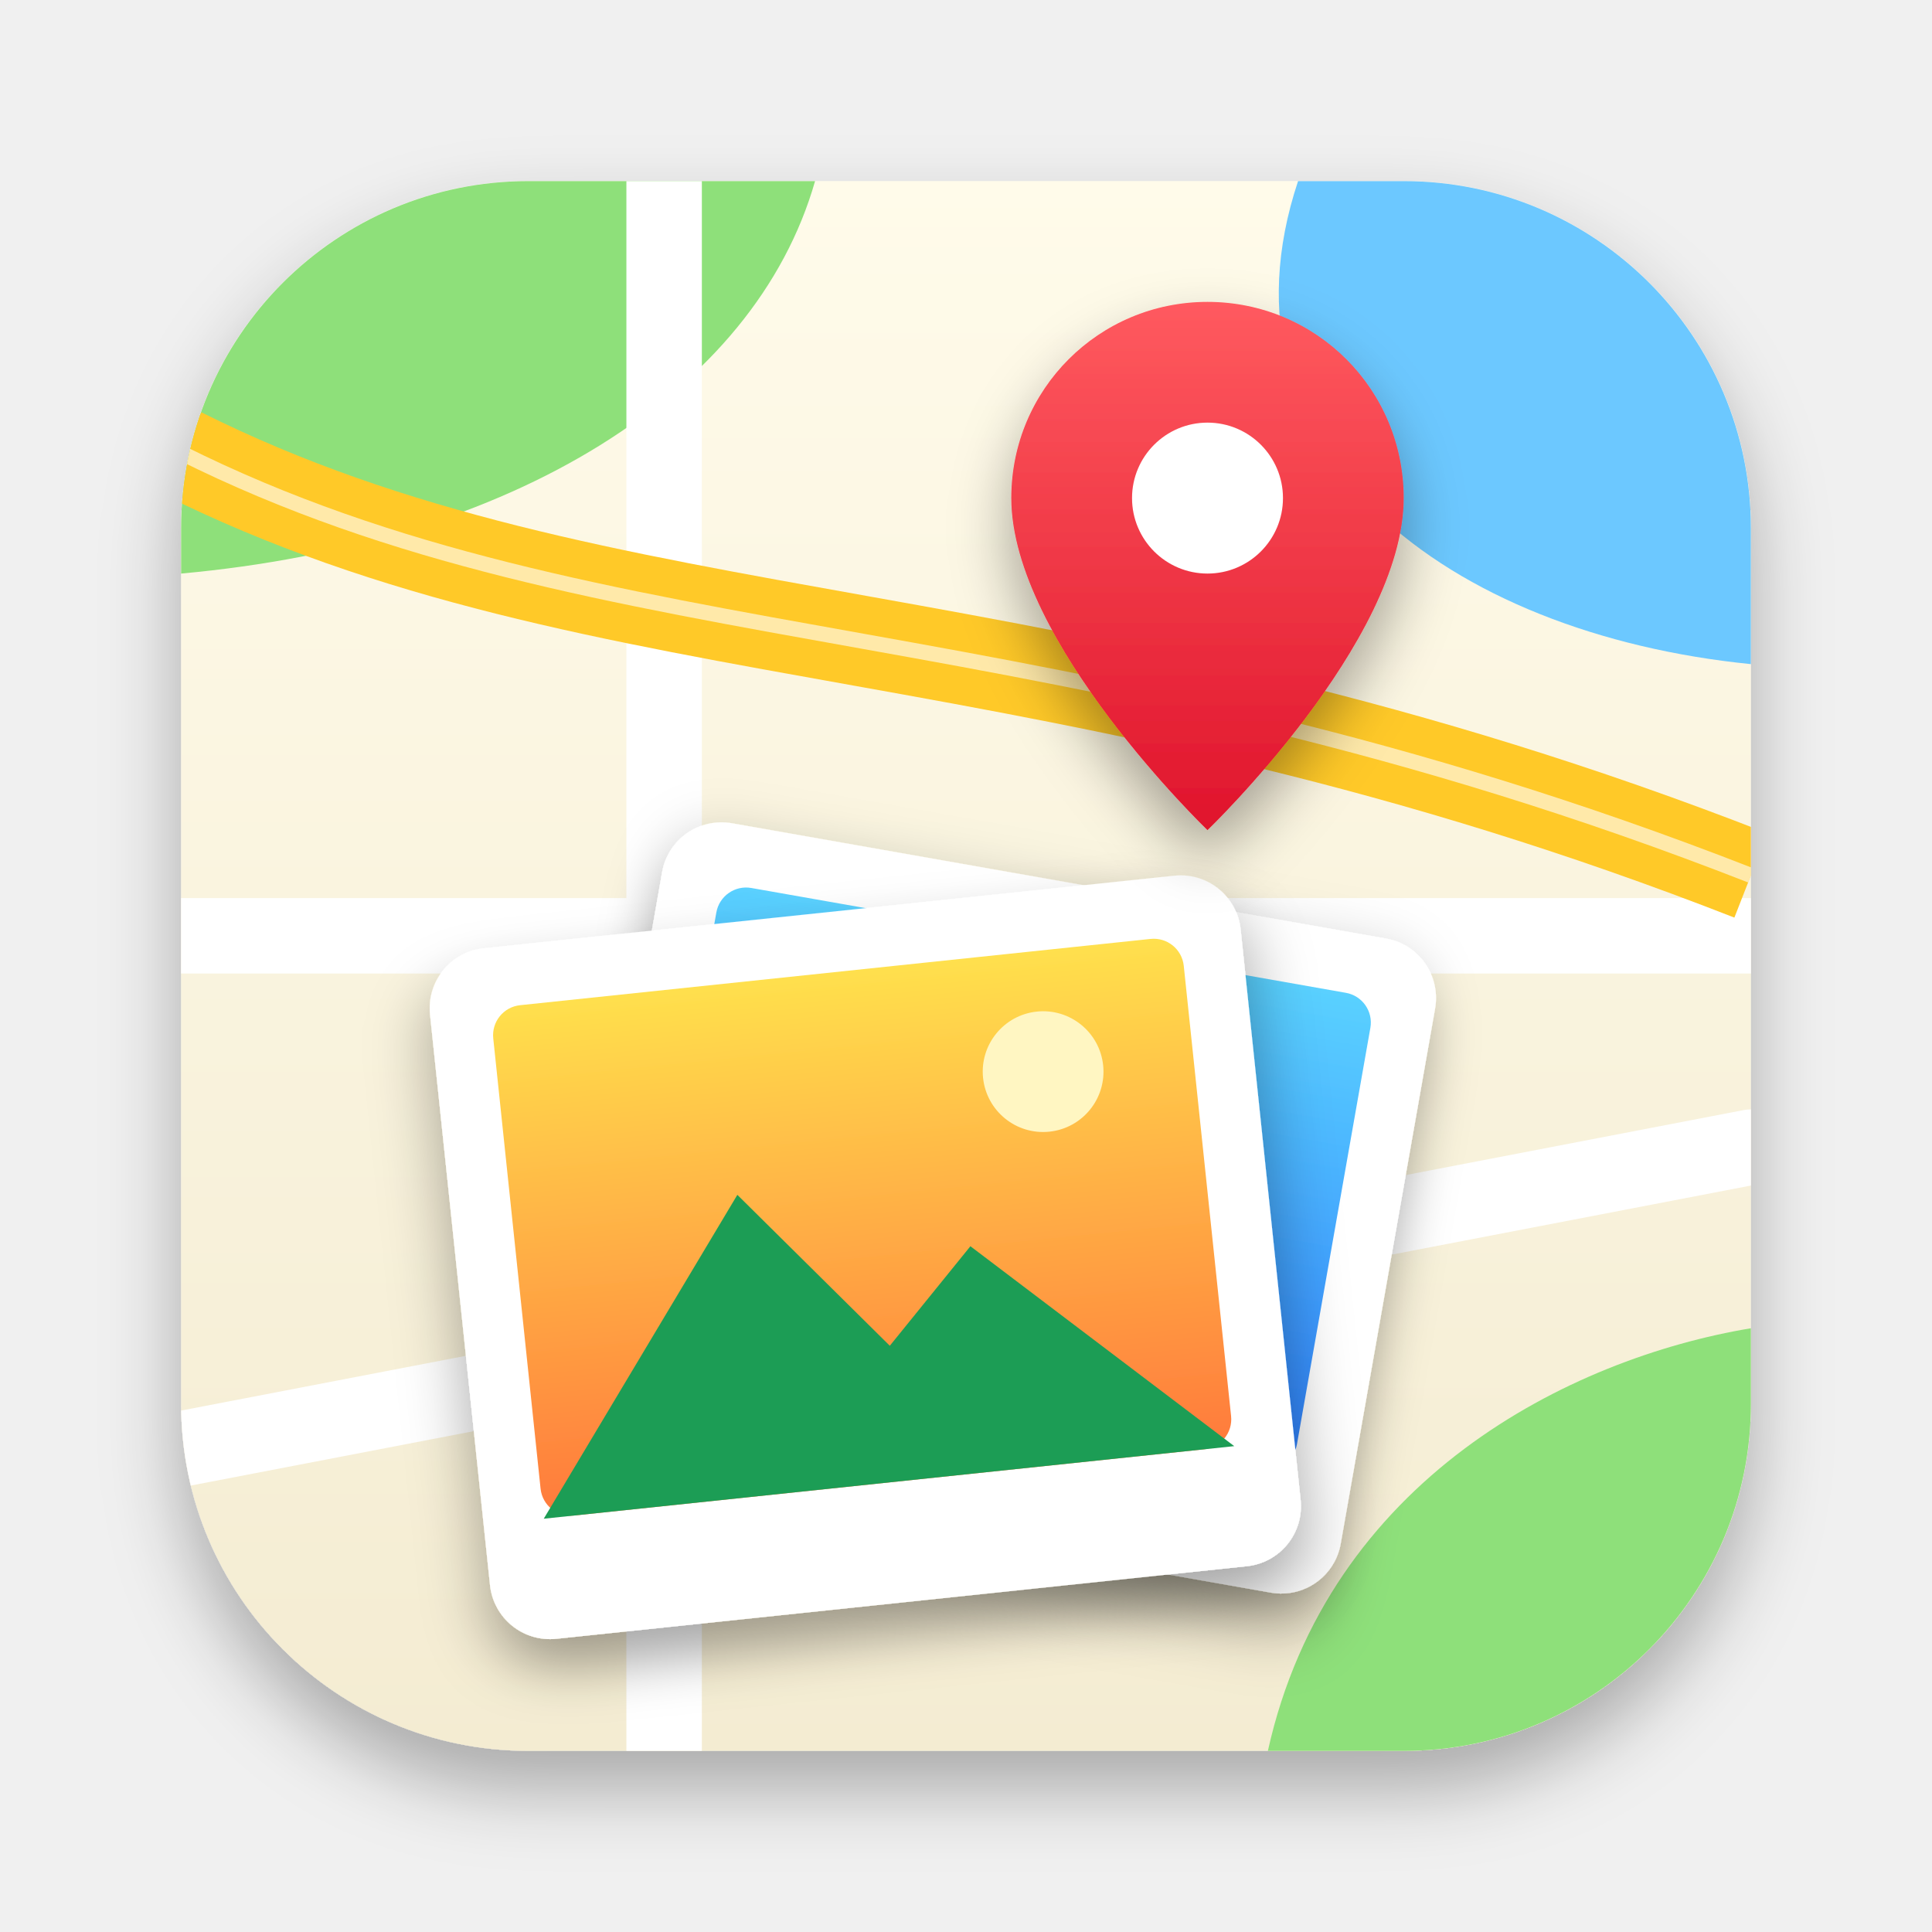
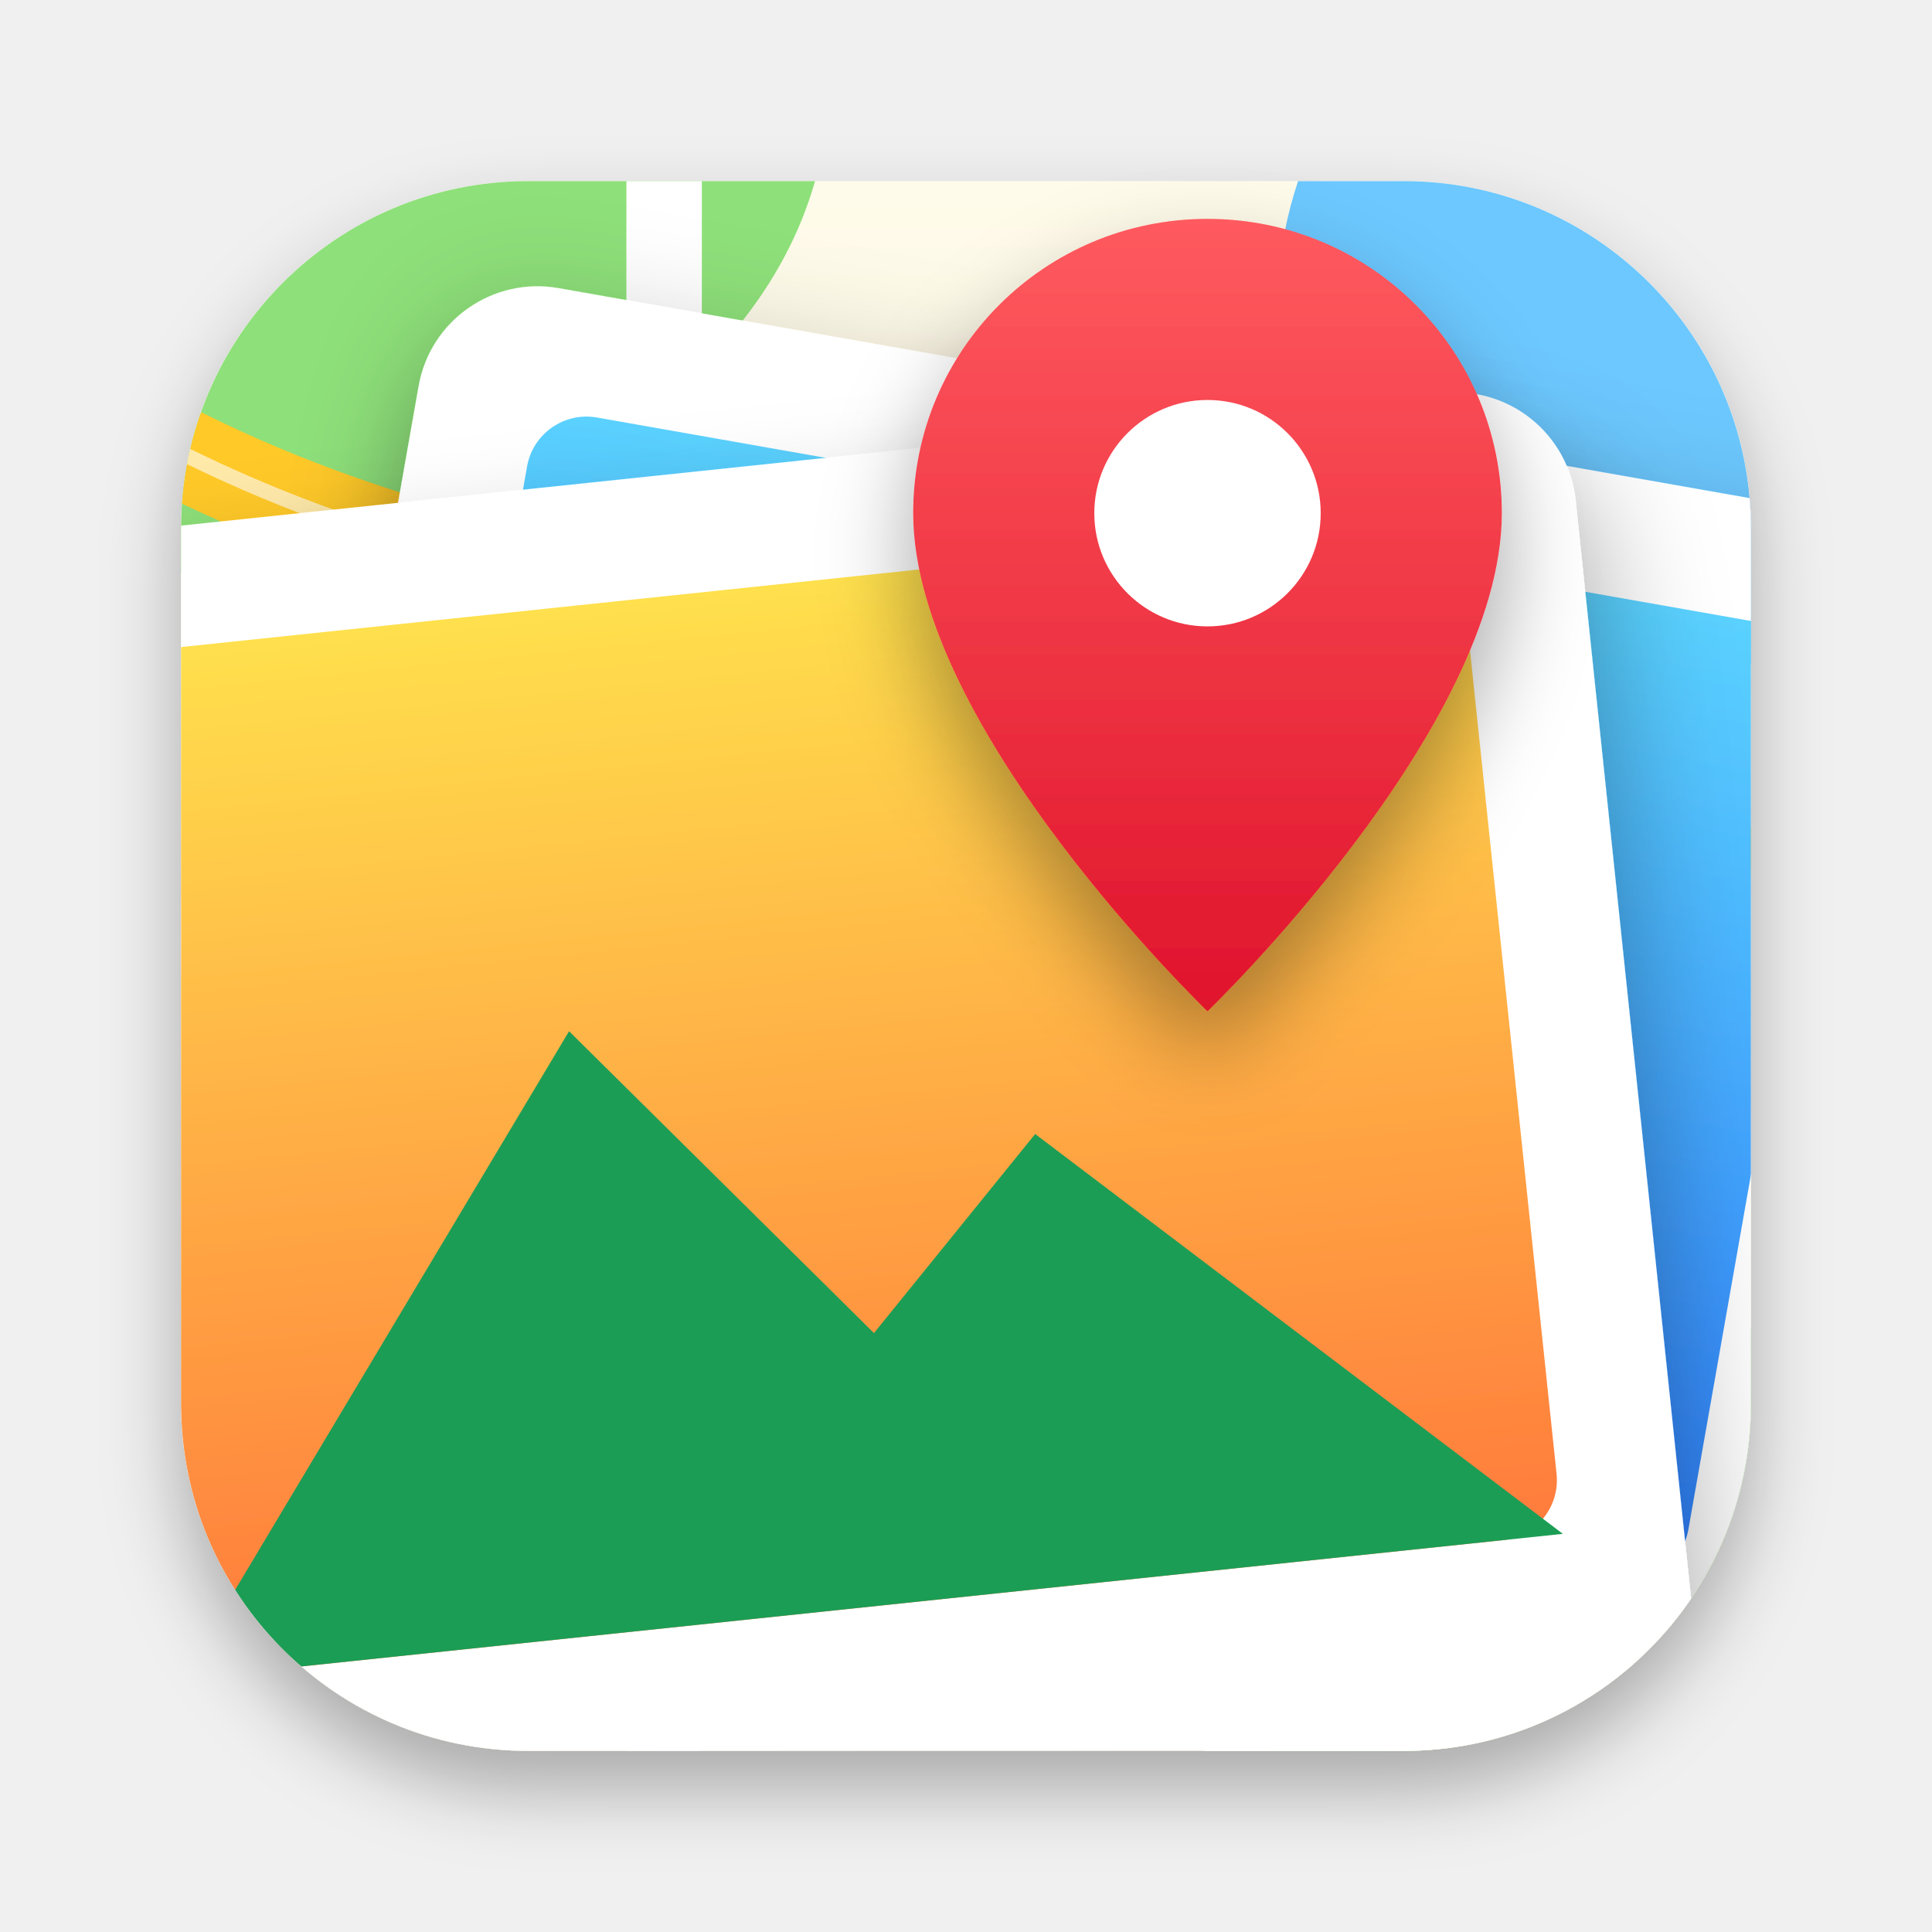
<svg xmlns="http://www.w3.org/2000/svg" width="128" height="128" viewBox="0 0 128 128">
  <defs>
    <linearGradient id="bg" x1="0" y1="0" x2="0" y2="1">
      <stop offset="0" stop-color="#fffbea" />
      <stop offset="1" stop-color="#f4ecd2" />
    </linearGradient>
    <linearGradient id="sky" x1="0" y1="0" x2="0" y2="1">
      <stop offset="0" stop-color="#5ad1ff" />
      <stop offset="1" stop-color="#2f80ff" />
    </linearGradient>
    <linearGradient id="sky2" x1="0" y1="0" x2="0" y2="1">
      <stop offset="0" stop-color="#ffe04d" />
      <stop offset="1" stop-color="#ff7a3c" />
    </linearGradient>
    <linearGradient id="pin" x1="0" y1="0" x2="0" y2="1">
      <stop offset="0" stop-color="#ff5a5f" />
      <stop offset="1" stop-color="#e0142c" />
    </linearGradient>
    <filter id="shadow" x="-30%" y="-30%" width="160%" height="160%">
      <feDropShadow dx="0" dy="2" stdDeviation="2" flood-color="#000" flood-opacity="0.35" />
    </filter>
    <filter id="bodyShadow" x="-20%" y="-20%" width="140%" height="140%">
      <feDropShadow dx="0" dy="2.5" stdDeviation="2.5" flood-color="#000" flood-opacity="0.3" />
    </filter>
    <clipPath id="body">
      <rect x="12" y="12" width="104" height="104" rx="23" />
    </clipPath>
  </defs>
  <rect x="12" y="12" width="104" height="104" rx="23" fill="url(#bg)" filter="url(#bodyShadow)" />
  <g clip-path="url(#body)">
    <path d="M12 12H54C50 26 34 36 12 38Z" fill="#8ee07a" />
    <path d="M84 116C88 98 104 90 116 88V116Z" fill="#8ee07a" />
    <path d="M86 12C80 30 96 42 116 44V12Z" fill="#6cc8ff" />
    <g stroke="#fff" stroke-width="5" fill="none" stroke-linecap="round">
      <path d="M12 62H116M44 12V116M12 96L116 76" />
    </g>
    <path d="M12 30C40 44 70 40 116 58" stroke="#ffc928" stroke-width="6" fill="none" />
    <path d="M12 30C40 44 70 40 116 58" stroke="#fff" stroke-opacity="0.6" stroke-width="1" fill="none" />
  </g>
-   <g transform="rotate(10 66 82)" filter="url(#shadow)">
-     <rect x="40" y="58" width="52" height="44" rx="4" fill="#fff" />
-     <rect x="44" y="62" width="44" height="32" rx="2" fill="url(#sky)" />
-     <path d="M44 94L58 76L66 86L72 80L88 94Z" fill="#20a35a" />
+   <g clip-path="url(#body)">
+     <g transform="translate(64 74) scale(2) translate(-62 -82)">
+       <g transform="rotate(10 66 82)" filter="url(#shadow)">
+         <rect x="40" y="58" width="52" height="44" rx="4" fill="#fff" />
+         <rect x="44" y="62" width="44" height="32" rx="2" fill="url(#sky)" />
+         <path d="M44 94L58 76L66 86L72 80L88 94Z" fill="#20a35a" />
+       </g>
+       <g transform="rotate(-6 60 80)" filter="url(#shadow)">
+         <rect x="30" y="60" width="54" height="46" rx="4" fill="#fff" />
+         <rect x="34" y="64" width="46" height="34" rx="2" fill="url(#sky2)" />
+         <circle cx="70" cy="72" r="4" fill="#fff6c2" />
+         <path d="M34 98L49 78L58 89L64 83L80 98Z" fill="#1f9d55" />
+       </g>
+     </g>
  </g>
-   <g transform="rotate(-6 60 80)" filter="url(#shadow)">
-     <rect x="30" y="60" width="54" height="46" rx="4" fill="#fff" />
-     <rect x="34" y="64" width="46" height="34" rx="2" fill="url(#sky2)" />
-     <circle cx="70" cy="72" r="4" fill="#fff6c2" />
-     <path d="M34 98L49 78L58 89L64 83L80 98Z" fill="#1f9d55" />
-   </g>
-   <g filter="url(#shadow)">
+   <g transform="translate(80 40) scale(1.5) translate(-80 -37)" filter="url(#shadow)">
    <path d="M80 20C72.8 20 67 25.8 67 33C67 42.5 80 55 80 55S93 42.5 93 33C93 25.8 87.2 20 80 20Z" fill="url(#pin)" />
    <circle cx="80" cy="33" r="5" fill="#fff" />
  </g>
</svg>
